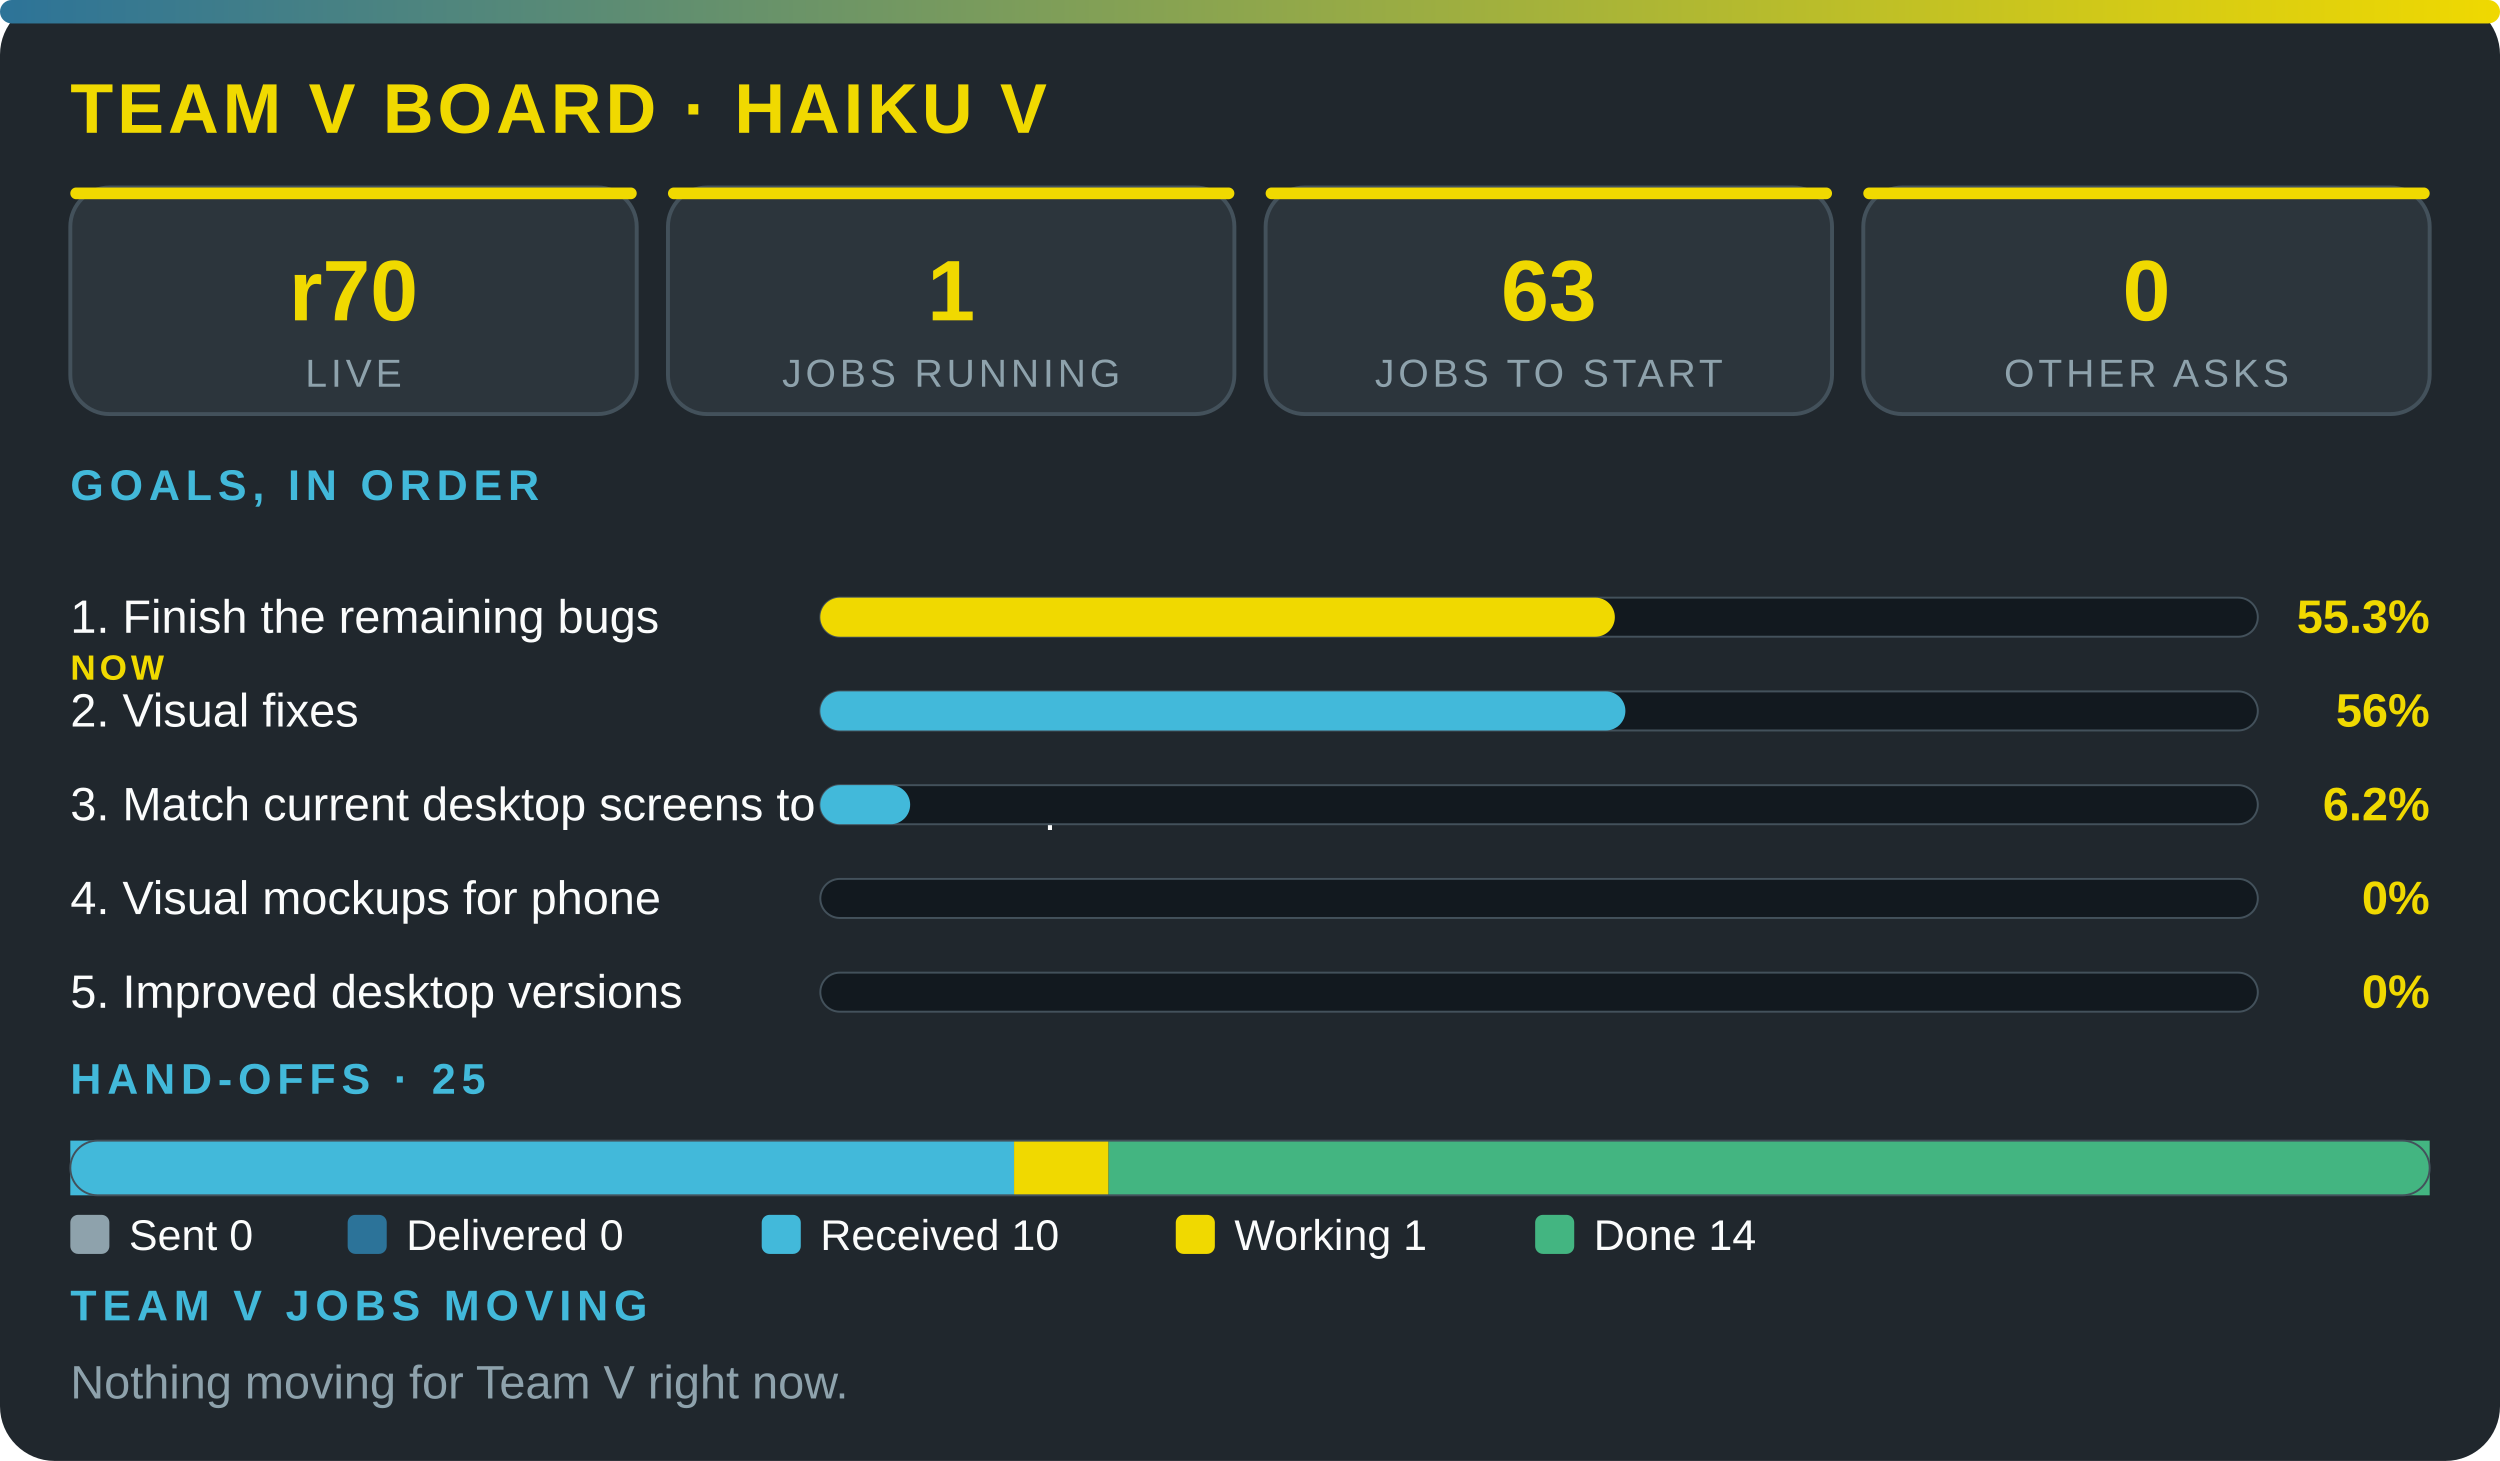
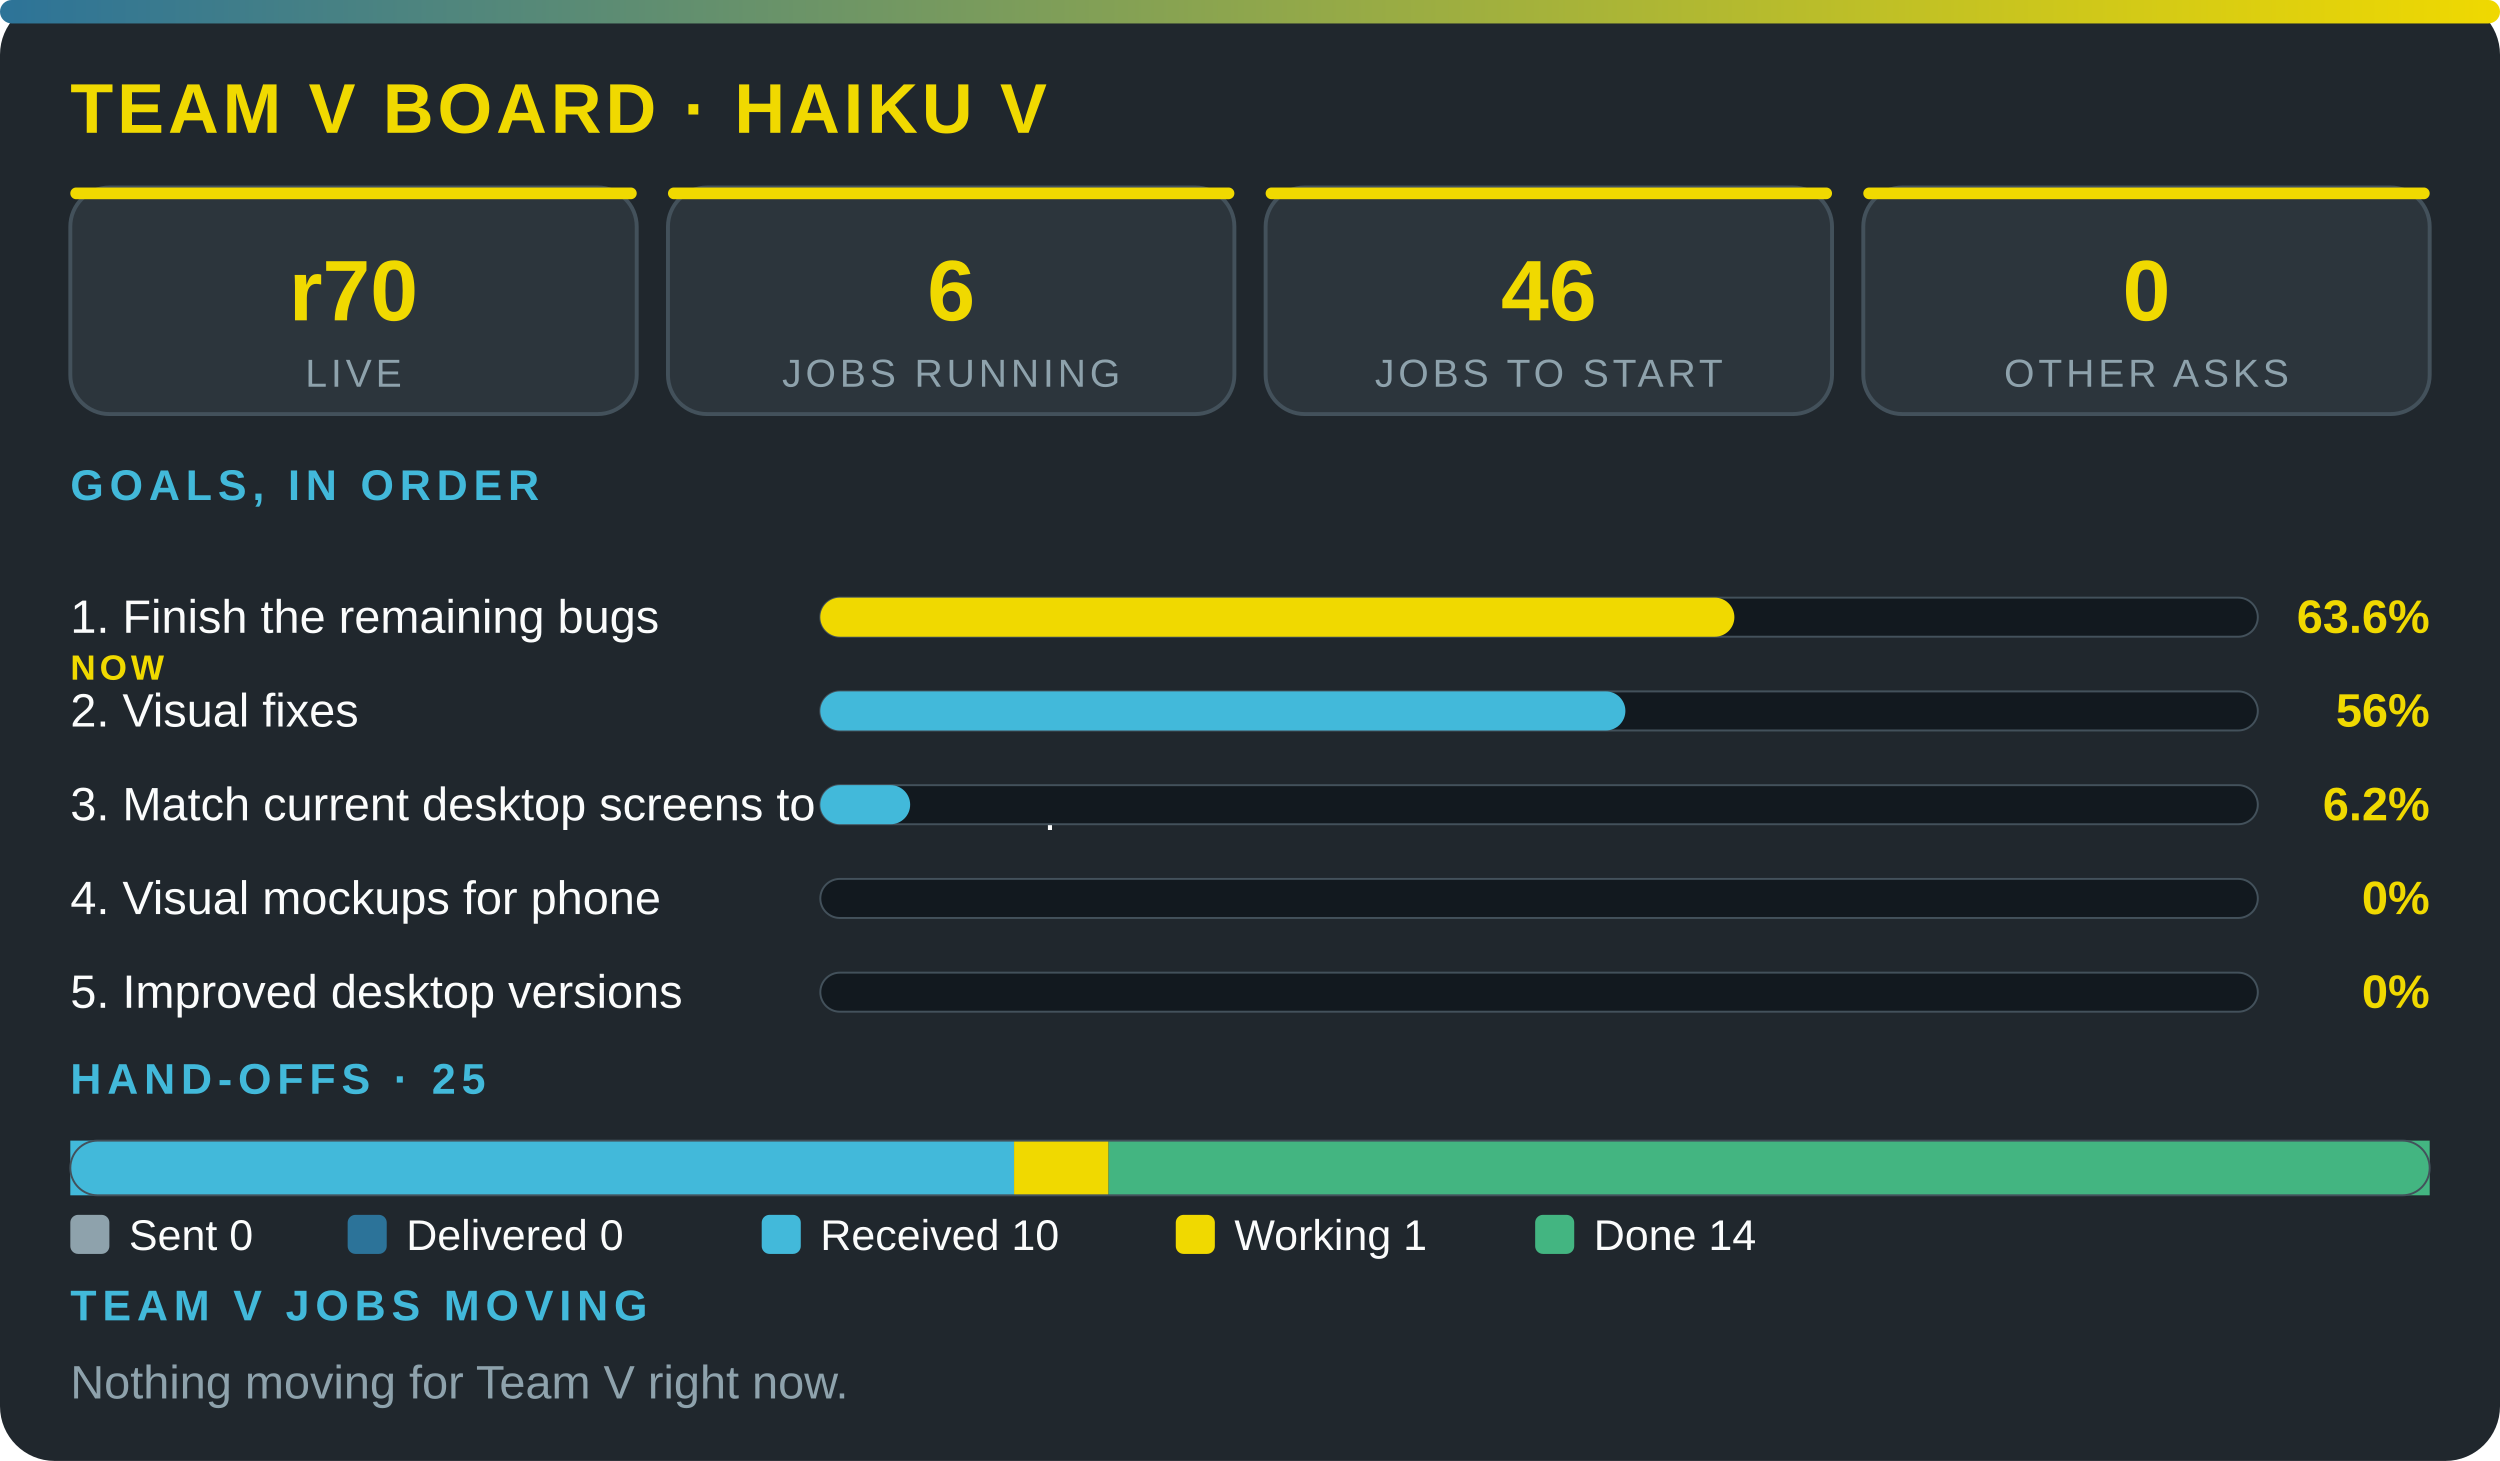
<svg xmlns="http://www.w3.org/2000/svg" viewBox="0 0 640 374" width="100%" role="img" aria-label="Team V board · Haiku V" font-family="'Segoe UI',system-ui,Arial,sans-serif">
  <defs>
    <linearGradient id="g">
      <stop offset="0" stop-color="#2c7399" />
      <stop offset="1" stop-color="#f0d900" />
    </linearGradient>
  </defs>
  <rect width="640" height="374" rx="14" fill="#20272d" />
  <rect width="640" height="6" rx="3" fill="url(#g)" />
  <text x="18" y="34" font-size="18" font-weight="800" fill="#f0d900" letter-spacing="1">TEAM V BOARD · HAIKU V</text>
  <rect x="18" y="48" width="145" height="58" rx="10" fill="#2c353c" stroke="#43515b" />
  <rect x="18" y="48" width="145" height="3" rx="1.5" fill="#f0d900" />
  <text x="90.5" y="82" font-size="22" font-weight="800" fill="#f0d900" text-anchor="middle">r70</text>
  <text x="90.5" y="99" font-size="10" fill="#8ea2ac" letter-spacing="1" text-anchor="middle">LIVE</text>
  <rect x="171" y="48" width="145" height="58" rx="10" fill="#2c353c" stroke="#43515b" />
  <rect x="171" y="48" width="145" height="3" rx="1.5" fill="#f0d900" />
-   <text x="243.5" y="82" font-size="22" font-weight="800" fill="#f0d900" text-anchor="middle">1</text>
+   <text x="243.5" y="82" font-size="22" font-weight="800" fill="#f0d900" text-anchor="middle">6</text>
  <text x="243.5" y="99" font-size="10" fill="#8ea2ac" letter-spacing="1" text-anchor="middle">JOBS RUNNING</text>
  <rect x="324" y="48" width="145" height="58" rx="10" fill="#2c353c" stroke="#43515b" />
  <rect x="324" y="48" width="145" height="3" rx="1.5" fill="#f0d900" />
-   <text x="396.5" y="82" font-size="22" font-weight="800" fill="#f0d900" text-anchor="middle">63</text>
+   <text x="396.5" y="82" font-size="22" font-weight="800" fill="#f0d900" text-anchor="middle">46</text>
  <text x="396.5" y="99" font-size="10" fill="#8ea2ac" letter-spacing="1" text-anchor="middle">JOBS TO START</text>
  <rect x="477" y="48" width="145" height="58" rx="10" fill="#2c353c" stroke="#43515b" />
  <rect x="477" y="48" width="145" height="3" rx="1.5" fill="#f0d900" />
  <text x="549.5" y="82" font-size="22" font-weight="800" fill="#f0d900" text-anchor="middle">0</text>
  <text x="549.5" y="99" font-size="10" fill="#8ea2ac" letter-spacing="1" text-anchor="middle">OTHER ASKS</text>
  <text x="18" y="128" font-size="11" font-weight="700" fill="#42b9da" letter-spacing="1.5">GOALS, IN ORDER</text>
  <text x="18" y="162" font-size="12" fill="#fbfcfc">1. Finish the remaining bugs</text>
  <text x="18" y="174" font-size="9" font-weight="800" letter-spacing="1" fill="#f0d900">NOW</text>
  <rect x="210" y="153" width="368" height="10" rx="5" fill="#12191f" stroke="#43515b" stroke-width=".5" />
-   <rect x="210" y="153" width="203.4" height="10" rx="5" fill="#f0d900" />
-   <text x="622" y="162" font-size="12" font-weight="800" fill="#f0d900" text-anchor="end">55.3%</text>
+   <rect x="210" y="153" width="234" height="10" rx="5" fill="#f0d900" />
+   <text x="622" y="162" font-size="12" font-weight="800" fill="#f0d900" text-anchor="end">63.6%</text>
  <text x="18" y="186" font-size="12" fill="#fbfcfc">2. Visual fixes</text>
  <rect x="210" y="177" width="368" height="10" rx="5" fill="#12191f" stroke="#43515b" stroke-width=".5" />
  <rect x="210" y="177" width="206.1" height="10" rx="5" fill="#42b9da" />
  <text x="622" y="186" font-size="12" font-weight="800" fill="#f0d900" text-anchor="end">56%</text>
  <text x="18" y="210" font-size="12" fill="#fbfcfc">3. Match current desktop screens to the mockup</text>
  <rect x="210" y="201" width="368" height="10" rx="5" fill="#12191f" stroke="#43515b" stroke-width=".5" />
  <rect x="210" y="201" width="23" height="10" rx="5" fill="#42b9da" />
  <text x="622" y="210" font-size="12" font-weight="800" fill="#f0d900" text-anchor="end">6.2%</text>
  <text x="18" y="234" font-size="12" fill="#fbfcfc">4. Visual mockups for phone</text>
  <rect x="210" y="225" width="368" height="10" rx="5" fill="#12191f" stroke="#43515b" stroke-width=".5" />
  <text x="622" y="234" font-size="12" font-weight="800" fill="#f0d900" text-anchor="end">0%</text>
  <text x="18" y="258" font-size="12" fill="#fbfcfc">5. Improved desktop versions</text>
  <rect x="210" y="249" width="368" height="10" rx="5" fill="#12191f" stroke="#43515b" stroke-width=".5" />
  <text x="622" y="258" font-size="12" font-weight="800" fill="#f0d900" text-anchor="end">0%</text>
  <text x="18" y="280" font-size="11" font-weight="700" fill="#42b9da" letter-spacing="1.5">HAND-OFFS · 25</text>
  <rect x="18" y="292" width="241.6" height="14" fill="#42b9da" />
  <rect x="259.6" y="292" width="24.2" height="14" fill="#f0d900" />
  <rect x="283.8" y="292" width="338.2" height="14" fill="#43b581" />
  <rect x="18" y="292" width="604" height="14" rx="7" fill="none" stroke="#43515b" stroke-width=".5" />
  <rect x="18" y="311" width="10" height="10" rx="2" fill="#8ea2ac" />
  <text x="33" y="320" font-size="11" fill="#fbfcfc">Sent 0</text>
  <rect x="89" y="311" width="10" height="10" rx="2" fill="#2c7399" />
  <text x="104" y="320" font-size="11" fill="#fbfcfc">Delivered 0</text>
  <rect x="195" y="311" width="10" height="10" rx="2" fill="#42b9da" />
  <text x="210" y="320" font-size="11" fill="#fbfcfc">Received 10</text>
  <rect x="301" y="311" width="10" height="10" rx="2" fill="#f0d900" />
  <text x="316" y="320" font-size="11" fill="#fbfcfc">Working 1</text>
  <rect x="393" y="311" width="10" height="10" rx="2" fill="#43b581" />
  <text x="408" y="320" font-size="11" fill="#fbfcfc">Done 14</text>
  <text x="18" y="338" font-size="11" font-weight="700" fill="#42b9da" letter-spacing="1.5">TEAM V JOBS MOVING</text>
  <text x="18" y="358" font-size="12" fill="#8ea2ac">Nothing moving for Team V right now.</text>
</svg>
